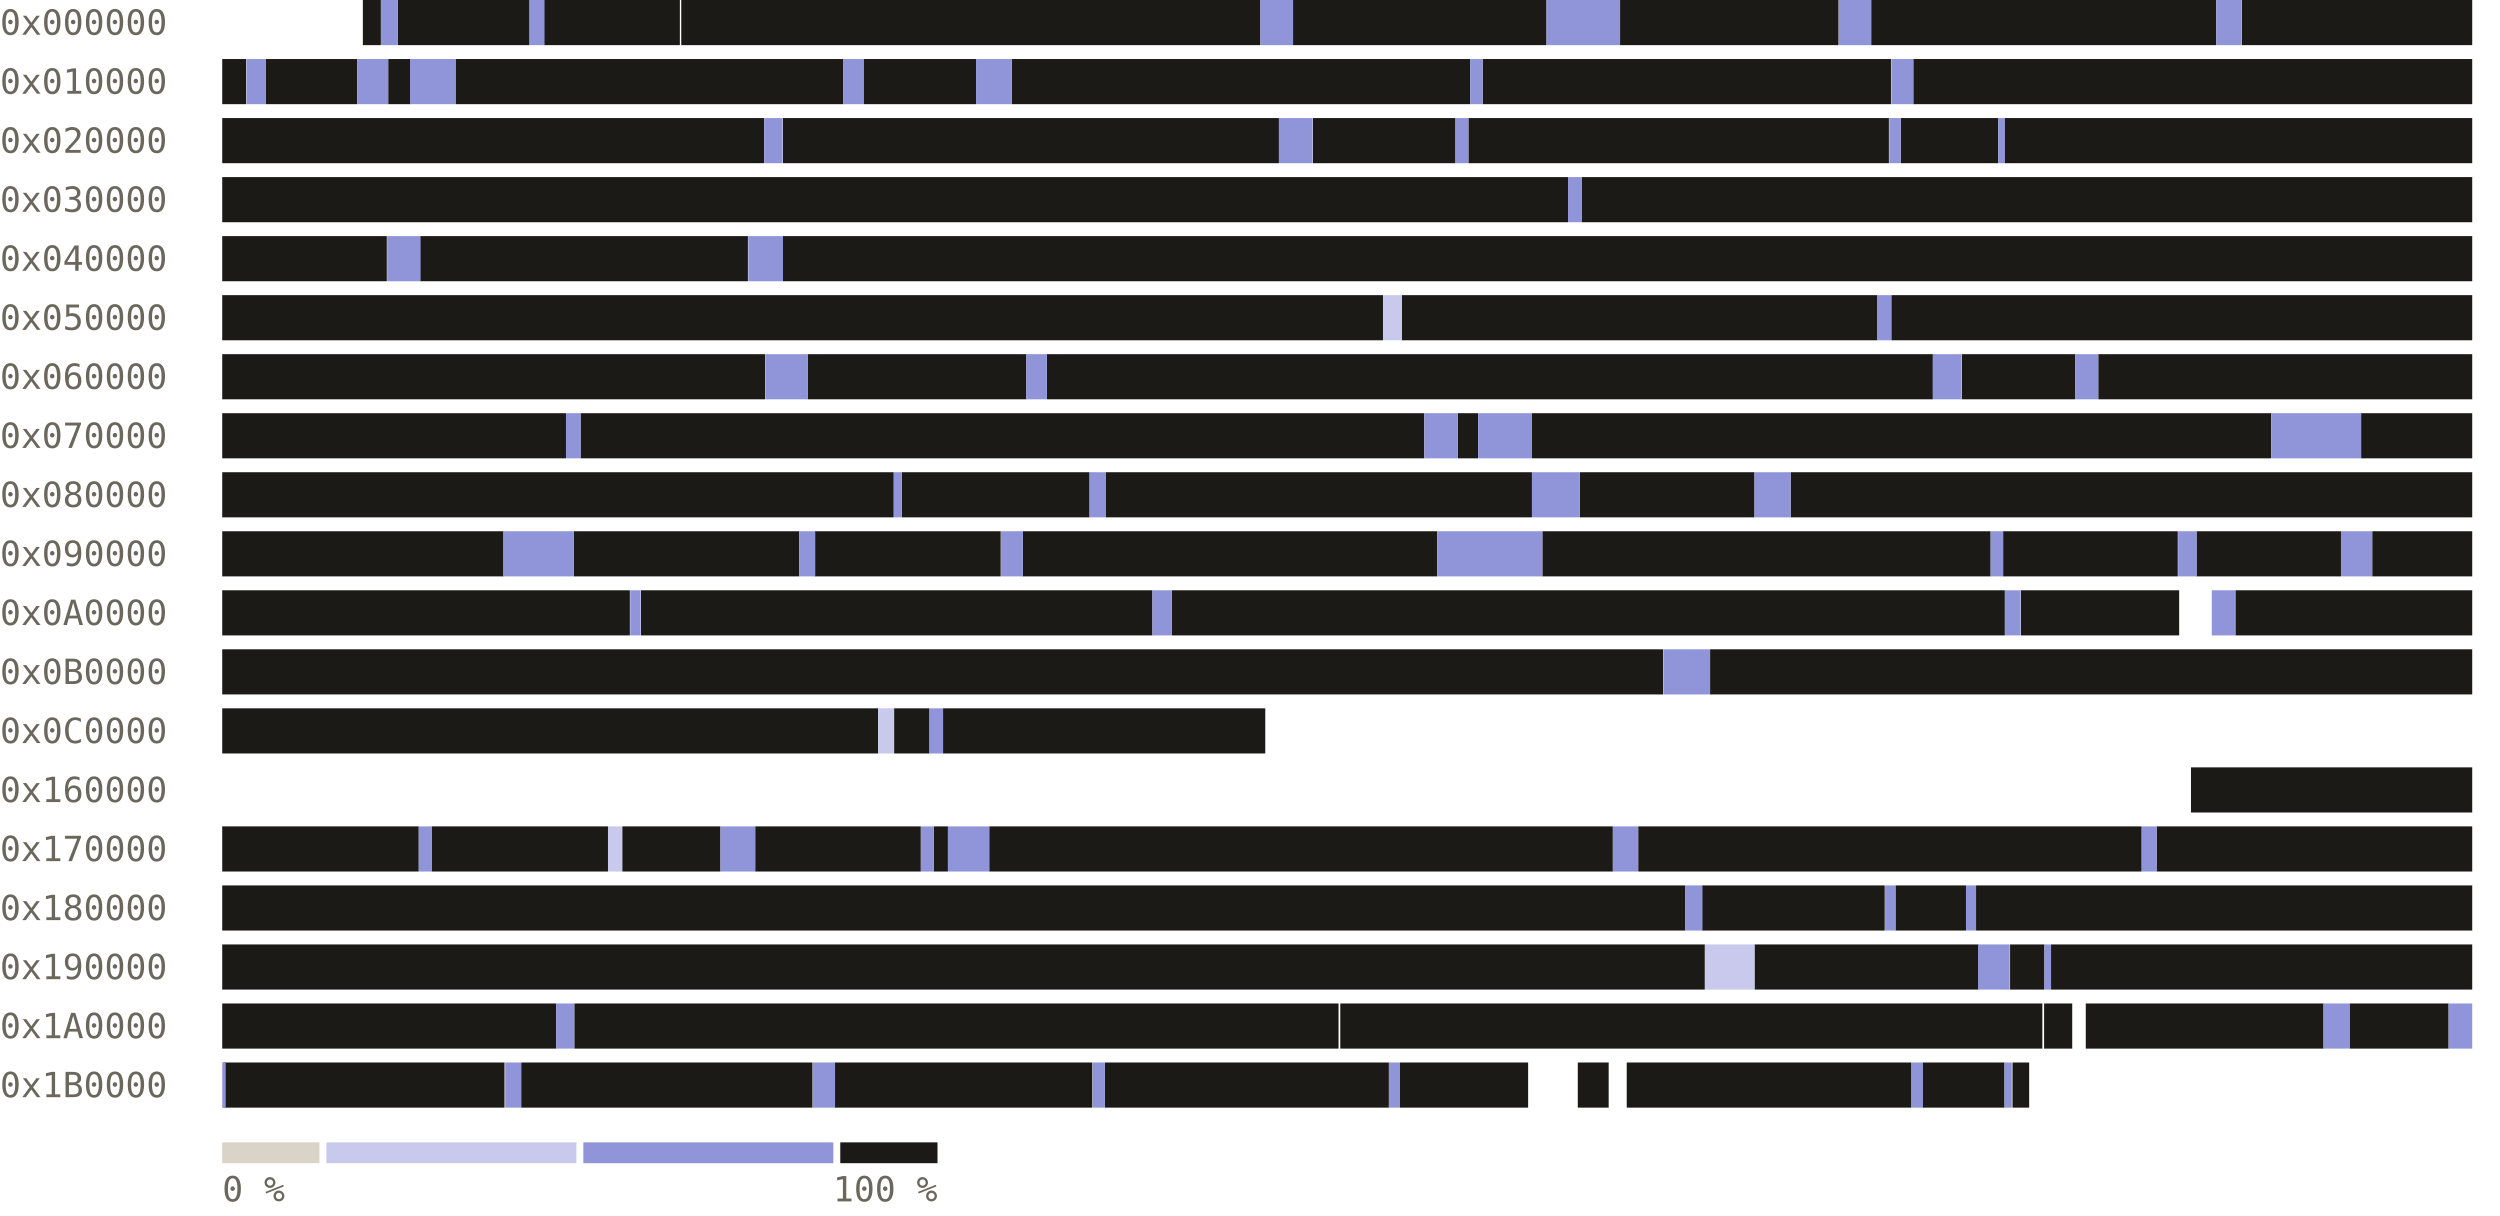
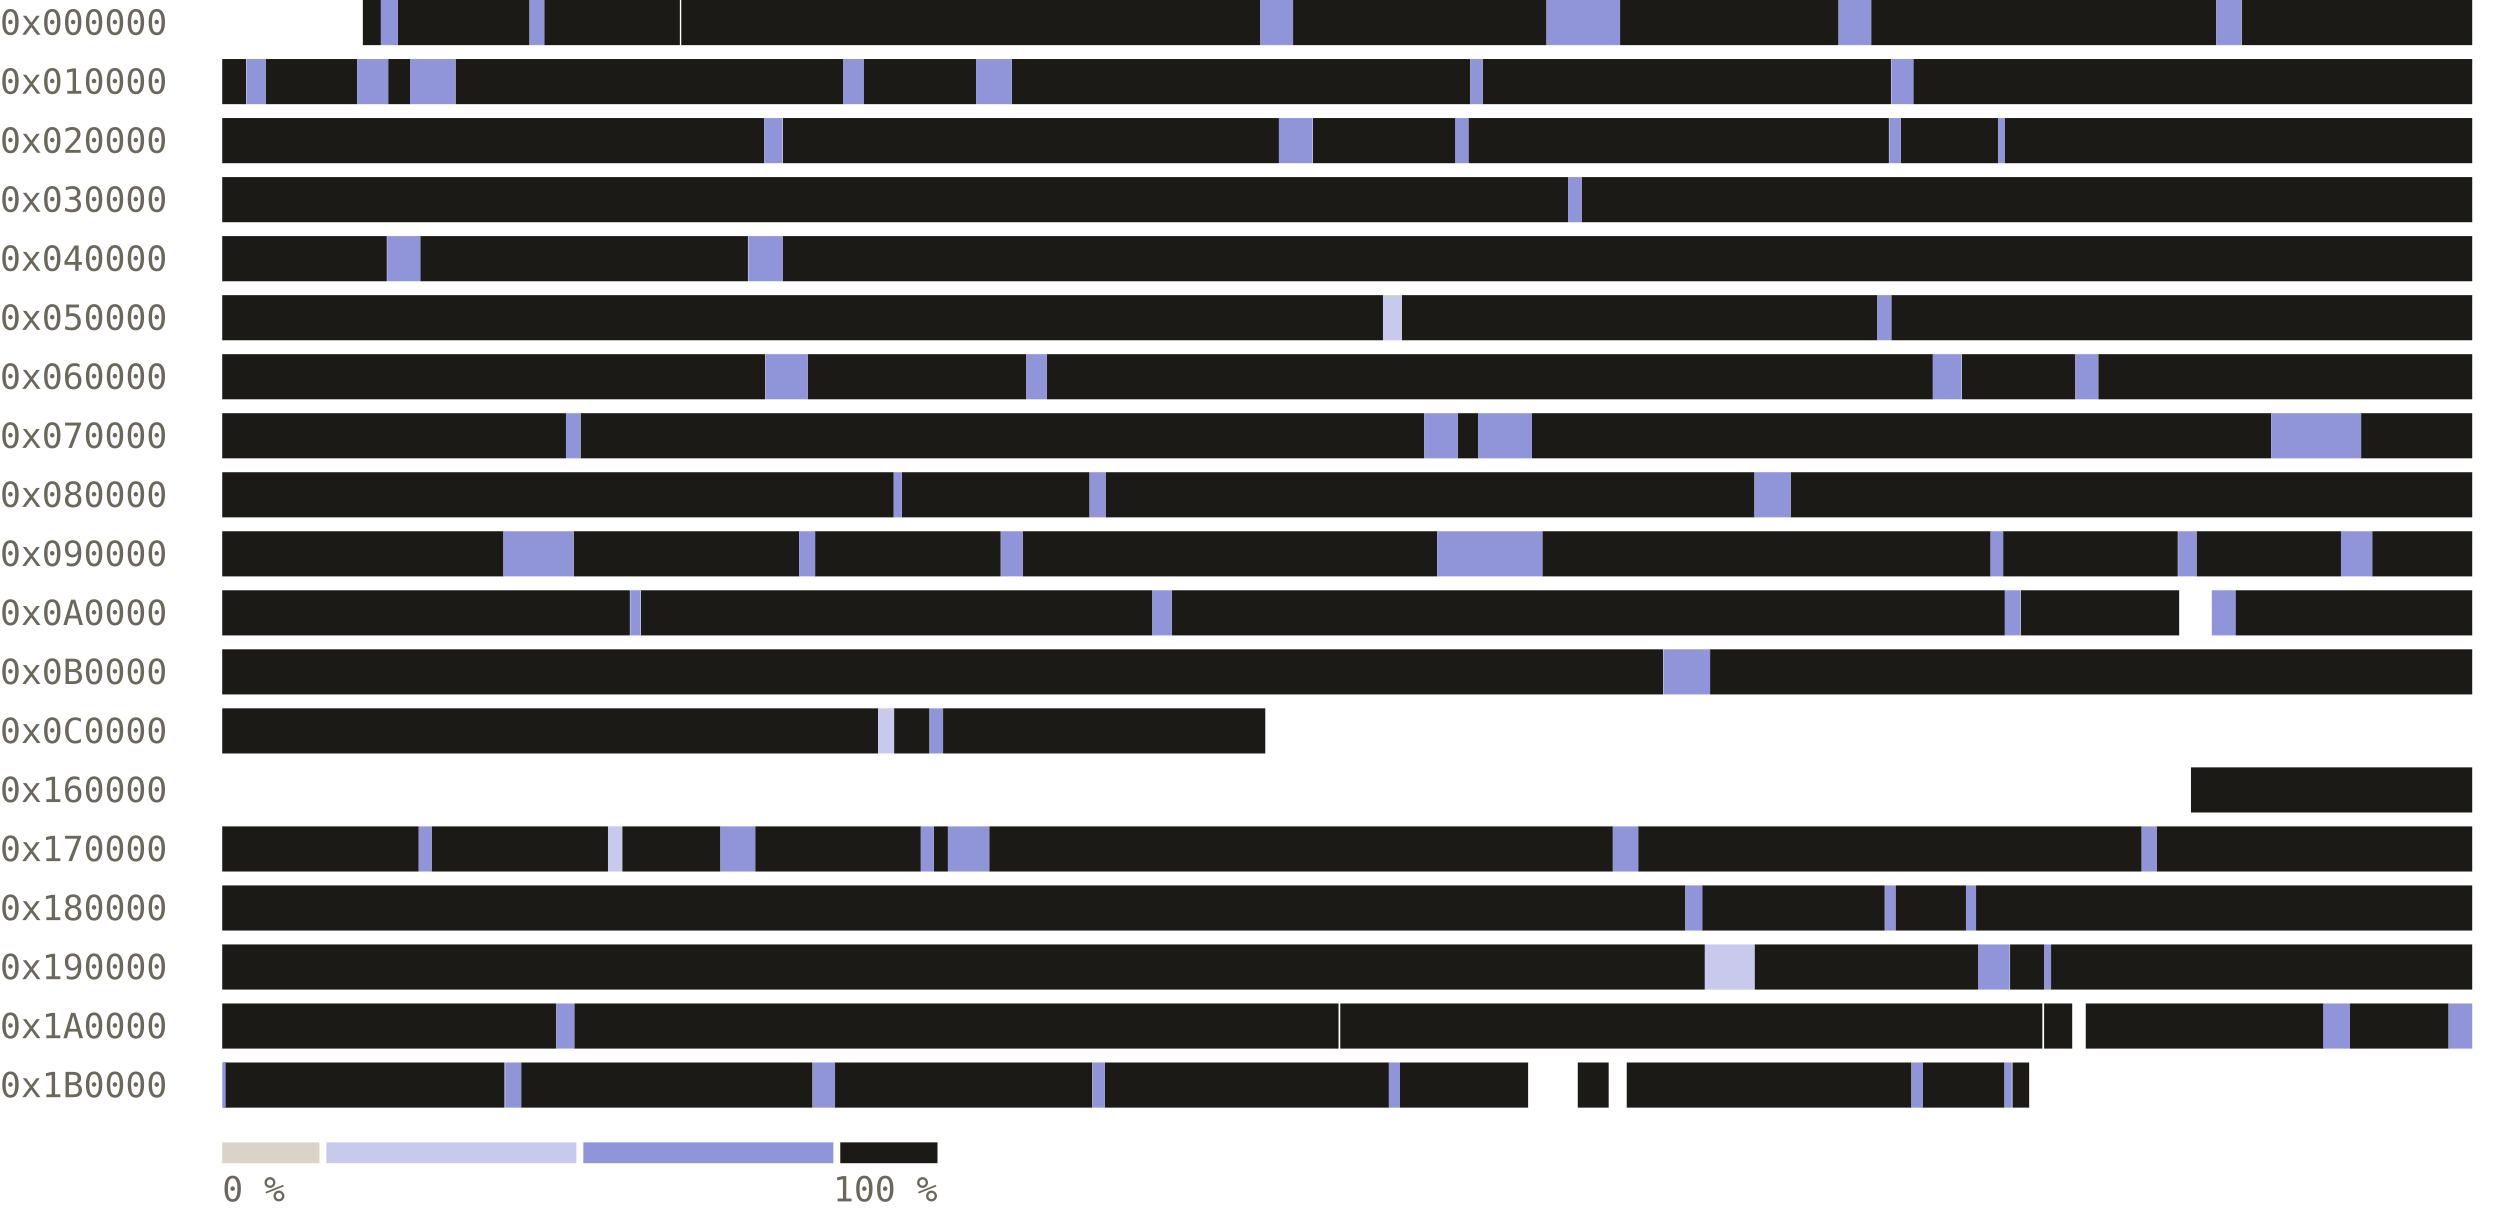
<svg xmlns="http://www.w3.org/2000/svg" viewBox="0 0 720 350" width="720" height="350">
  <style>text{font:10px monospace;fill:#6b675c}.q0{fill:#d9d4c7}.q1{fill:#e3e2f2}.q2{fill:#d6d6ef}.q3{fill:#c8c9ec}.q4{fill:#babce8}.q5{fill:#acafe4}.q6{fill:#9ea2df}.q7{fill:#9094d8}.q8{fill:#8186cf}.q9{fill:#7277c4}.q10{fill:#1b1a17}@media (prefers-color-scheme:dark){text{fill:#a8a293}.q0{fill:#4a463d}.q1{fill:#35375a}.q2{fill:#3c3f66}.q3{fill:#444772}.q4{fill:#4d517f}.q5{fill:#575b8c}.q6{fill:#62669a}.q7{fill:#6e72a8}.q8{fill:#7b7fb6}.q9{fill:#888cc4}.q10{fill:#d6d0bd}}</style>
  <text x="0" y="10">0x000000</text>
  <text x="0" y="27">0x010000</text>
  <text x="0" y="44">0x020000</text>
  <text x="0" y="61">0x030000</text>
  <text x="0" y="78">0x040000</text>
  <text x="0" y="95">0x050000</text>
  <text x="0" y="112">0x060000</text>
  <text x="0" y="129">0x070000</text>
  <text x="0" y="146">0x080000</text>
  <text x="0" y="163">0x090000</text>
  <text x="0" y="180">0x0A0000</text>
  <text x="0" y="197">0x0B0000</text>
  <text x="0" y="214">0x0C0000</text>
  <text x="0" y="231">0x160000</text>
  <text x="0" y="248">0x170000</text>
  <text x="0" y="265">0x180000</text>
  <text x="0" y="282">0x190000</text>
  <text x="0" y="299">0x1A0000</text>
  <text x="0" y="316">0x1B0000</text>
-   <path class="q10" d="M104.5 0h5.2v13h-5.2zM114.6 0h37.9v13h-37.9zM156.7 0h39.1v13h-39.1zM196.2 0h166.8v13h-166.8zM372.4 0h73v13h-73zM466.5 0h63v13h-63zM538.9 0h99.4v13h-99.4zM645.6 0h66.4v13h-66.4zM64 17h6.9v13h-6.9zM76.5 17h26.4v13h-26.4zM111.8 17h6.4v13h-6.4zM131.2 17h111.7v13h-111.7zM248.7 17h32.4v13h-32.4zM291.4 17h132v13h-132zM427 17h117.6v13h-117.6zM551 17h161v13h-161zM64 34h156.1v13h-156.1zM225.5 34h142.9v13h-142.9zM378.1 34h41.1v13h-41.1zM422.9 34h121.1v13h-121.1zM547.4 34h28.1v13h-28.1zM577.3 34h134.7v13h-134.7zM64 51h387.6v13h-387.6zM455.5 51h256.5v13h-256.5zM64 68h47.4v13h-47.4zM121 68h94.4v13h-94.4zM225.5 68h486.5v13h-486.5zM64 85h334.3v13h-334.3zM403.7 85h137v13h-137zM544.7 85h167.3v13h-167.3zM64 102h156.4v13h-156.4zM232.6 102h63v13h-63zM301.5 102h255.2v13h-255.2zM565 102h32.7v13h-32.7zM604.3 102h107.7v13h-107.7zM64 119h99v13h-99zM167.2 119h243v13h-243zM419.8 119h5.9v13h-5.9zM441.2 119h212.9v13h-212.9zM680 119h32v13h-32zM64 136h193.4v13h-193.4zM259.7 136h54.1v13h-54.1zM318.4 136h122.8v13h-122.8zM455 136h50.3v13h-50.3zM515.7 136h196.3v13h-196.3zM64 153h81v13h-81zM165.2 153h65v13h-65zM234.7 153h53.5v13h-53.5zM294.6 153h119.3v13h-119.3zM444.2 153h129.1v13h-129.1zM576.9 153h50.3v13h-50.3zM632.6 153h41.6v13h-41.6zM683.2 153h28.8v13h-28.8zM64 170h117.4v13h-117.4zM184.6 170h147.3v13h-147.3zM337.5 170h239.9v13h-239.9zM582 170h45.6v13h-45.6zM643.8 170h68.2v13h-68.2zM64 187h415v13h-415zM492.5 187h219.5v13h-219.5zM64 204h188.9v13h-188.9zM257.5 204h10.2v13h-10.2zM271.6 204h92.8v13h-92.8zM631 221h81v13h-81zM64 238h56.6v13h-56.6zM124.3 238h50.8v13h-50.8zM179.2 238h28.3v13h-28.3zM217.5 238h47.7v13h-47.7zM268.9 238h4.1v13h-4.1zM284.9 238h179.6v13h-179.6zM471.8 238h145v13h-145zM621.1 238h90.9v13h-90.9zM64 255h421.4v13h-421.4zM490.2 255h52.6v13h-52.6zM545.9 255h20.3v13h-20.3zM569.1 255h142.9v13h-142.9zM64 272h427v13h-427zM505.3 272h64.5v13h-64.5zM578.9 272h9.9v13h-9.9zM590.7 272h121.3v13h-121.3zM64 289h96.2v13h-96.2zM165.4 289h220.1v13h-220.1zM386 289h202.2v13h-202.2zM588.7 289h8.1v13h-8.1zM600.7 289h68.5v13h-68.5zM676.8 289h28.4v13h-28.4zM64.3 306h81v13h-81zM150.1 306h83.9v13h-83.9zM240.4 306h74.2v13h-74.2zM318.2 306h81.8v13h-81.8zM403.2 306h36.9v13h-36.9zM454.4 306h8.9v13h-8.9zM468.5 306h82v13h-82zM553.7 306h23.6v13h-23.6zM579.6 306h4.8v13h-4.8z" />
-   <path class="q7" d="M109.7 0h4.9v13h-4.9zM152.6 0h4.2v13h-4.2zM363 0h9.4v13h-9.4zM445.4 0h21.2v13h-21.2zM529.6 0h9.3v13h-9.3zM638.3 0h7.2v13h-7.2zM71 17h5.5v13h-5.5zM102.9 17h8.9v13h-8.9zM118.1 17h13v13h-13zM242.9 17h5.8v13h-5.8zM281.1 17h10.3v13h-10.3zM423.4 17h3.6v13h-3.6zM544.7 17h6.4v13h-6.4zM220.1 34h5.3v13h-5.3zM368.3 34h9.7v13h-9.7zM419.1 34h3.8v13h-3.8zM544.1 34h3.3v13h-3.3zM575.5 34h1.9v13h-1.9zM451.6 51h3.9v13h-3.9zM111.5 68h9.6v13h-9.6zM215.5 68h10v13h-10zM540.7 85h4v13h-4zM220.5 102h12.1v13h-12.1zM295.6 102h5.9v13h-5.9zM556.6 102h8.3v13h-8.3zM597.7 102h6.6v13h-6.6zM163 119h4.2v13h-4.2zM410.2 119h9.6v13h-9.6zM425.7 119h15.5v13h-15.5zM654.1 119h25.9v13h-25.9zM257.4 136h2.3v13h-2.3zM313.8 136h4.6v13h-4.6zM441.2 136h13.8v13h-13.8zM505.3 136h10.4v13h-10.4zM145 153h20.1v13h-20.1zM230.2 153h4.6v13h-4.6zM288.3 153h6.3v13h-6.3zM413.9 153h30.3v13h-30.3zM573.3 153h3.6v13h-3.6zM627.3 153h5.3v13h-5.3zM674.2 153h9v13h-9zM181.5 170h3v13h-3zM331.9 170h5.6v13h-5.6zM577.4 170h4.5v13h-4.5zM637 170h6.8v13h-6.8zM479.1 187h13.4v13h-13.4zM267.7 204h3.9v13h-3.9zM120.6 238h3.7v13h-3.7zM207.5 238h10v13h-10zM265.2 238h3.7v13h-3.7zM273 238h11.9v13h-11.9zM464.5 238h7.3v13h-7.3zM616.8 238h4.3v13h-4.3zM485.5 255h4.8v13h-4.8zM542.9 255h3v13h-3zM566.2 255h2.9v13h-2.9zM569.7 272h9.1v13h-9.1zM588.8 272h1.9v13h-1.9zM160.2 289h5.2v13h-5.2zM669.1 289h7.7v13h-7.7zM705.2 289h6.8v13h-6.8zM64 306h1v13h-1zM145.5 306h4.6v13h-4.6zM234.1 306h6.4v13h-6.4zM314.7 306h3.5v13h-3.5zM400 306h3.2v13h-3.2zM550.6 306h3.2v13h-3.2zM577.3 306h2.1v13h-2.1z" />
+   <path class="q10" d="M104.5 0h5.2v13h-5.2zM114.6 0h37.9v13h-37.9zM156.7 0h39.1v13h-39.1zM196.2 0h166.8v13h-166.8zM372.4 0h73v13h-73zM466.5 0h63v13h-63zM538.9 0h99.4v13h-99.4zM645.6 0h66.4v13h-66.4zM64 17h6.9v13h-6.9zM76.5 17h26.4v13h-26.4zM111.8 17h6.4v13h-6.4zM131.2 17h111.7v13h-111.7zM248.7 17h32.4v13h-32.4zM291.4 17h132v13h-132zM427 17h117.6v13h-117.6zM551 17h161v13h-161zM64 34h156.1v13h-156.1zM225.5 34h142.9v13h-142.9zM378.1 34h41.1v13h-41.1zM422.9 34h121.1v13h-121.1zM547.4 34h28.1v13h-28.1zM577.3 34h134.7v13h-134.7zM64 51h387.6v13h-387.6zM455.5 51h256.5v13h-256.5zM64 68h47.4v13h-47.4zM121 68h94.4v13h-94.4zM225.5 68h486.5v13h-486.5zM64 85h334.3v13h-334.3zM403.7 85h137v13h-137zM544.7 85h167.3v13h-167.3zM64 102h156.4v13h-156.4zM232.6 102h63v13h-63zM301.5 102h255.2v13h-255.2zM565 102h32.7v13h-32.7zM604.3 102h107.7v13h-107.7zM64 119h99v13h-99zM167.2 119h243v13h-243zM419.8 119h5.9v13h-5.9zM441.2 119h212.9v13h-212.9zM680 119h32v13h-32zM64 136h193.4v13h-193.4zM259.7 136h54.1v13h-54.1zM318.4 136h186.9v13h-186.9zM515.7 136h196.3v13h-196.3zM64 153h81v13h-81zM165.2 153h65v13h-65zM234.7 153h53.5v13h-53.5zM294.6 153h119.3v13h-119.3zM444.2 153h129.1v13h-129.1zM576.9 153h50.3v13h-50.3zM632.6 153h41.6v13h-41.6zM683.2 153h28.8v13h-28.8zM64 170h117.4v13h-117.4zM184.6 170h147.3v13h-147.3zM337.5 170h239.9v13h-239.9zM582 170h45.6v13h-45.6zM643.8 170h68.2v13h-68.2zM64 187h415v13h-415zM492.5 187h219.5v13h-219.5zM64 204h188.9v13h-188.9zM257.5 204h10.2v13h-10.2zM271.6 204h92.8v13h-92.8zM631 221h81v13h-81zM64 238h56.6v13h-56.6zM124.3 238h50.8v13h-50.8zM179.2 238h28.3v13h-28.3zM217.5 238h47.7v13h-47.7zM268.9 238h4.1v13h-4.1zM284.9 238h179.6v13h-179.6zM471.8 238h145v13h-145zM621.1 238h90.9v13h-90.9zM64 255h421.4v13h-421.4zM490.2 255h52.6v13h-52.6zM545.9 255h20.3v13h-20.3zM569.1 255h142.9v13h-142.9zM64 272h427v13h-427zM505.3 272h64.5v13h-64.5zM578.9 272h9.9v13h-9.9zM590.7 272h121.3v13h-121.3zM64 289h96.2v13h-96.2zM165.4 289h220.1v13h-220.1zM386 289h202.2v13h-202.2zM588.7 289h8.1v13h-8.1zM600.7 289h68.5v13h-68.5zM676.8 289h28.4v13h-28.4zM64.3 306h81v13h-81zM150.1 306h83.9v13h-83.9zM240.4 306h74.2v13h-74.2zM318.2 306h81.8v13h-81.8zM403.2 306h36.9v13h-36.9zM454.4 306h8.9v13h-8.9zM468.5 306h82v13h-82zM553.7 306h23.6v13h-23.6zM579.6 306h4.8v13h-4.8z" />
+   <path class="q7" d="M109.7 0h4.9v13h-4.9zM152.6 0h4.2v13h-4.2zM363 0h9.4v13h-9.4zM445.4 0h21.2v13h-21.2zM529.6 0h9.3v13h-9.3zM638.3 0h7.2v13h-7.2zM71 17h5.5v13h-5.5zM102.9 17h8.9v13h-8.9zM118.1 17h13v13h-13zM242.9 17h5.8v13h-5.8zM281.1 17h10.3v13h-10.3zM423.4 17h3.6v13h-3.6zM544.7 17h6.4v13h-6.4zM220.1 34h5.3v13h-5.3zM368.3 34h9.7v13h-9.7zM419.1 34h3.8v13h-3.8zM544.1 34h3.3v13h-3.3zM575.5 34h1.9v13h-1.9zM451.6 51h3.9v13h-3.9zM111.5 68h9.6v13h-9.6zM215.5 68h10v13h-10zM540.7 85h4v13h-4zM220.5 102h12.1v13h-12.1zM295.6 102h5.9v13h-5.9zM556.6 102h8.3v13h-8.3zM597.7 102h6.6v13h-6.6zM163 119h4.2v13h-4.2zM410.2 119h9.6v13h-9.6zM425.7 119h15.5v13h-15.5zM654.1 119h25.9v13h-25.9zM257.4 136h2.3v13h-2.3zM313.8 136h4.6v13h-4.6zM505.3 136h10.4v13h-10.4zM145 153h20.1v13h-20.1zM230.2 153h4.6v13h-4.6zM288.3 153h6.3v13h-6.3zM413.9 153h30.3v13h-30.3zM573.3 153h3.6v13h-3.6zM627.3 153h5.3v13h-5.3zM674.2 153h9v13h-9zM181.5 170h3v13h-3zM331.9 170h5.6v13h-5.6zM577.4 170h4.5v13h-4.5zM637 170h6.8v13h-6.8zM479.1 187h13.4v13h-13.4zM267.7 204h3.9v13h-3.9zM120.6 238h3.7v13h-3.7zM207.5 238h10v13h-10zM265.2 238h3.7v13h-3.7zM273 238h11.9v13h-11.9zM464.5 238h7.3v13h-7.3zM616.8 238h4.3v13h-4.3zM485.5 255h4.8v13h-4.8zM542.9 255h3v13h-3zM566.2 255h2.9v13h-2.9zM569.7 272h9.1v13h-9.1zM588.8 272h1.9v13h-1.9zM160.2 289h5.2v13h-5.2zM669.1 289h7.7v13h-7.7zM705.2 289h6.8v13h-6.8zM64 306h1v13h-1zM145.5 306h4.6v13h-4.6zM234.1 306h6.4v13h-6.4zM314.7 306h3.5v13h-3.5zM400 306h3.2v13h-3.2zM550.6 306h3.2v13h-3.2zM577.3 306h2.1v13h-2.1z" />
  <path class="q3" d="M398.3 85h5.4v13h-5.4zM252.9 204h4.6v13h-4.6zM175.1 238h4.1v13h-4.1zM491 272h14.3v13h-14.3z" />
  <rect class="q0" x="64" y="329" width="28" height="6" />
  <rect class="q3" x="94" y="329" width="72" height="6" />
  <rect class="q7" x="168" y="329" width="72" height="6" />
  <rect class="q10" x="242" y="329" width="28" height="6" />
  <text x="64" y="346">0 %</text>
  <text x="270" y="346" text-anchor="end">100 %</text>
</svg>
